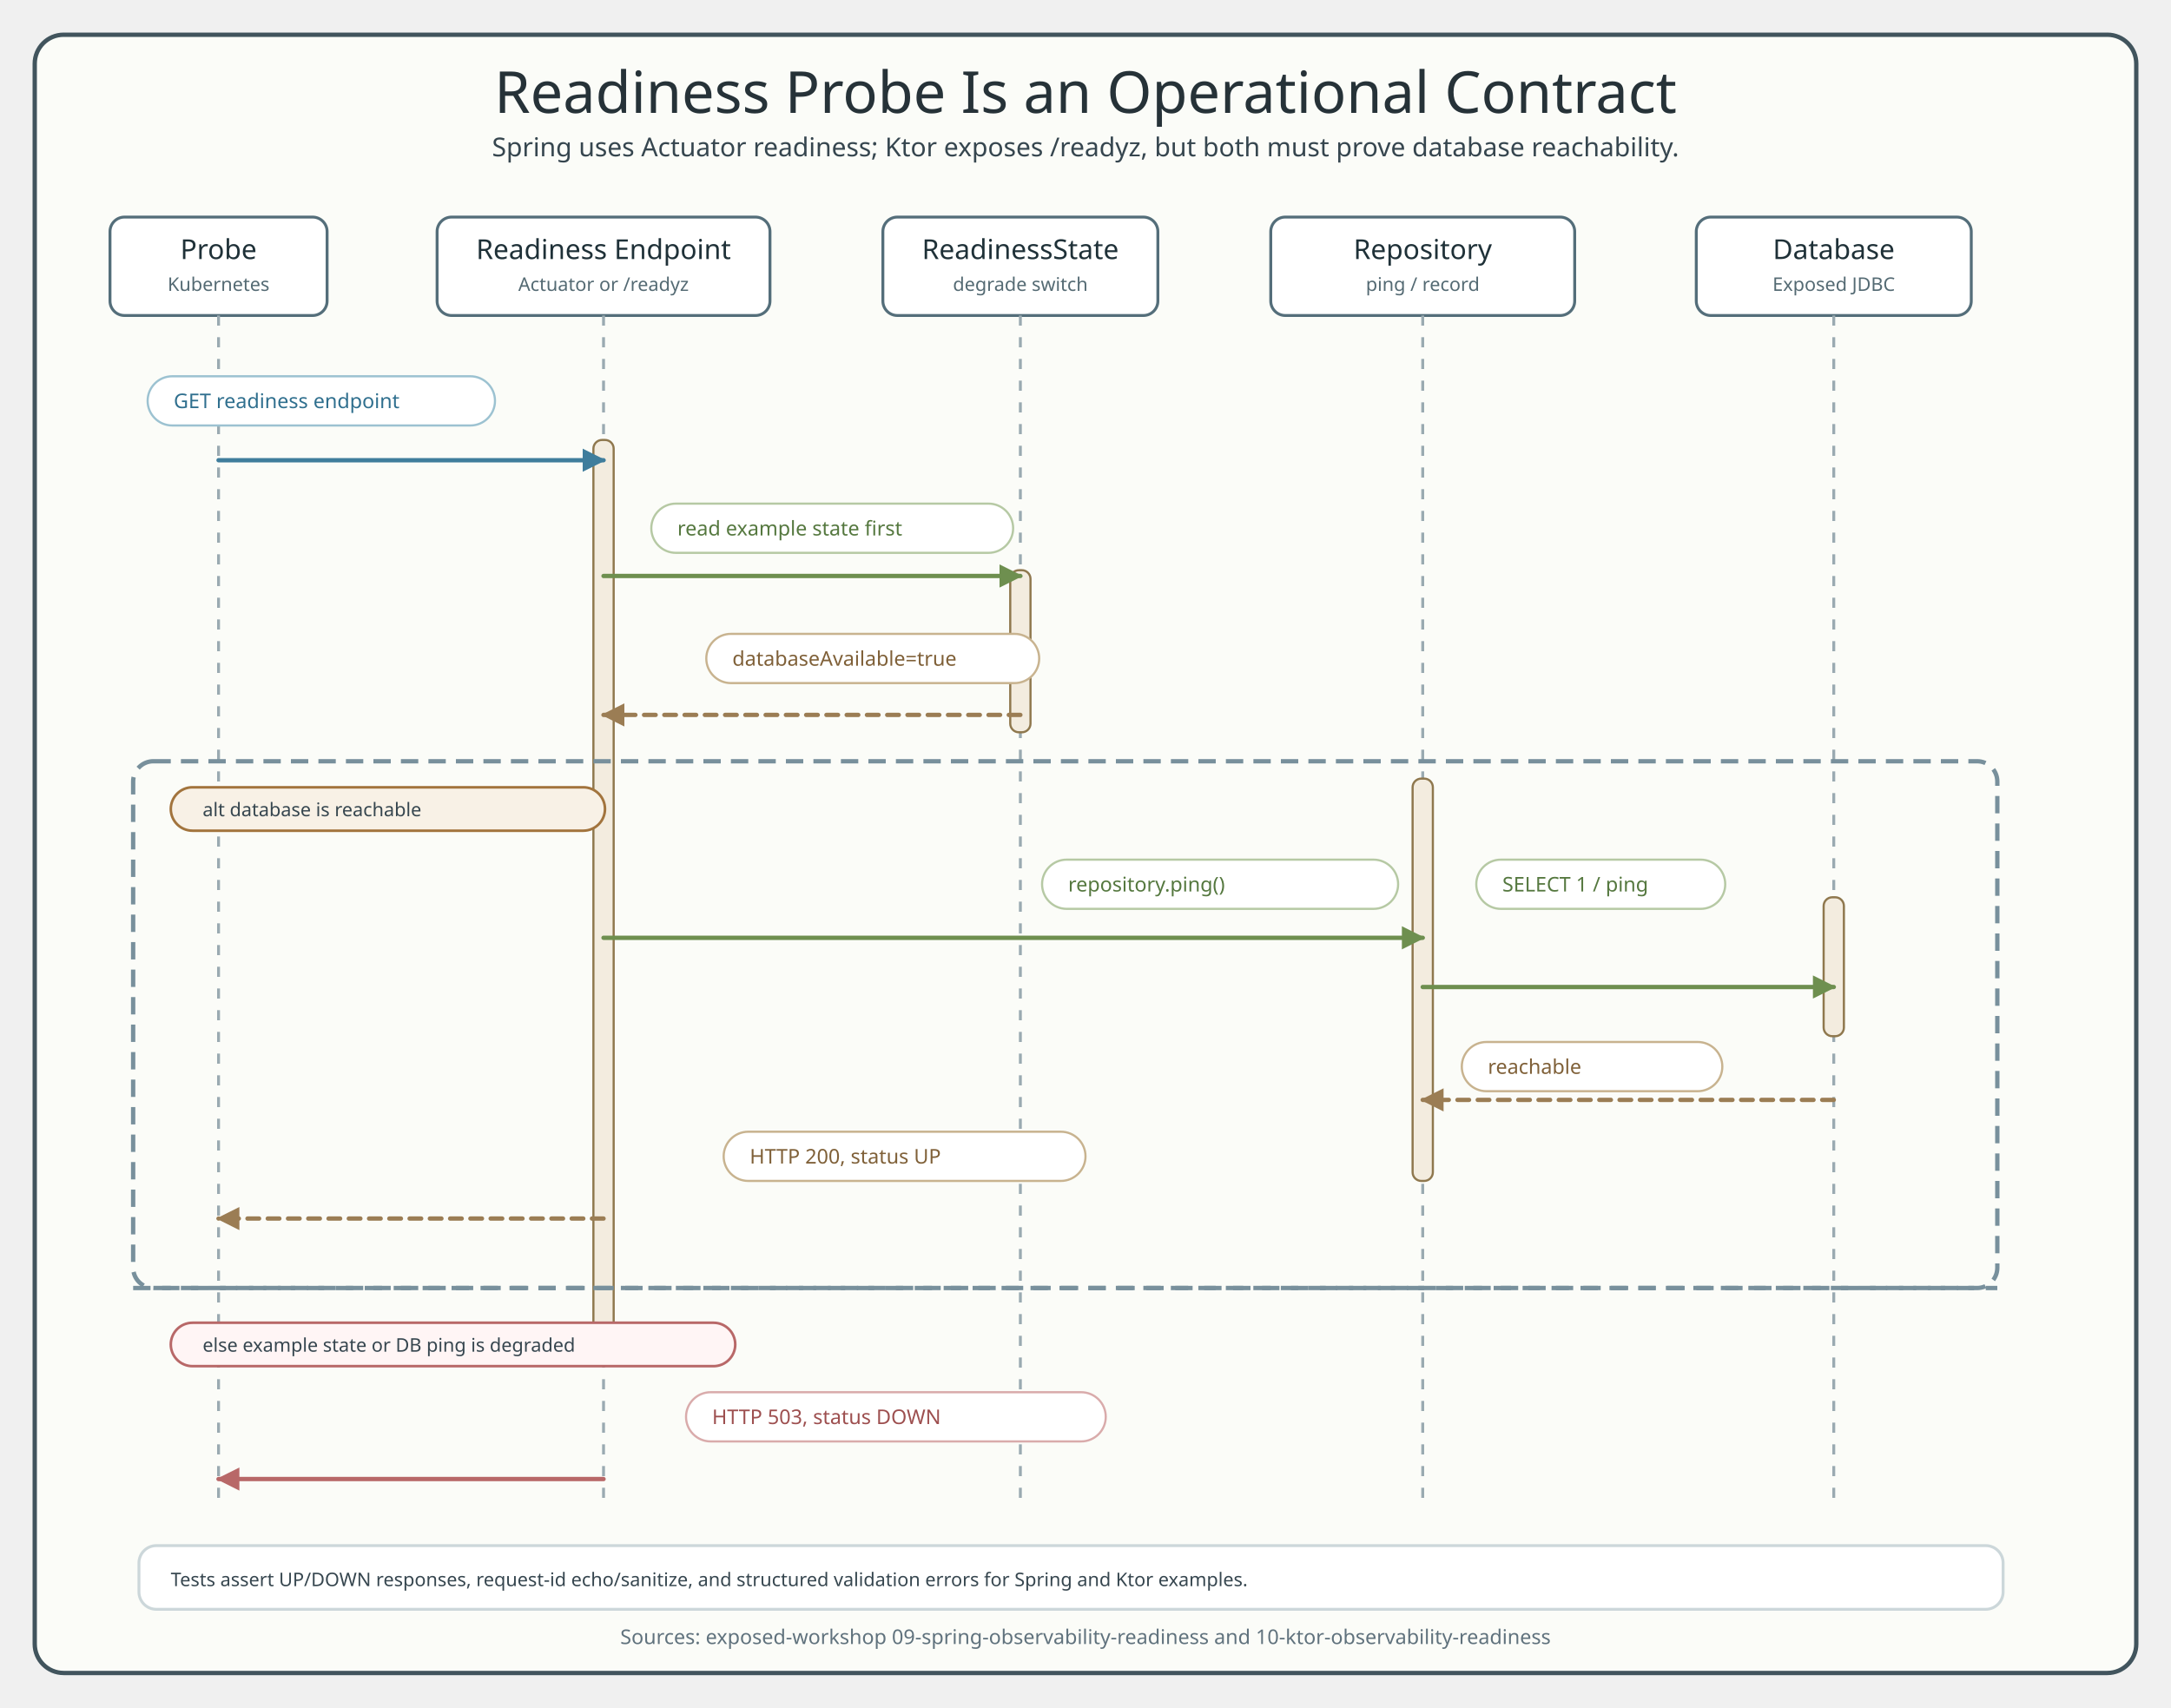
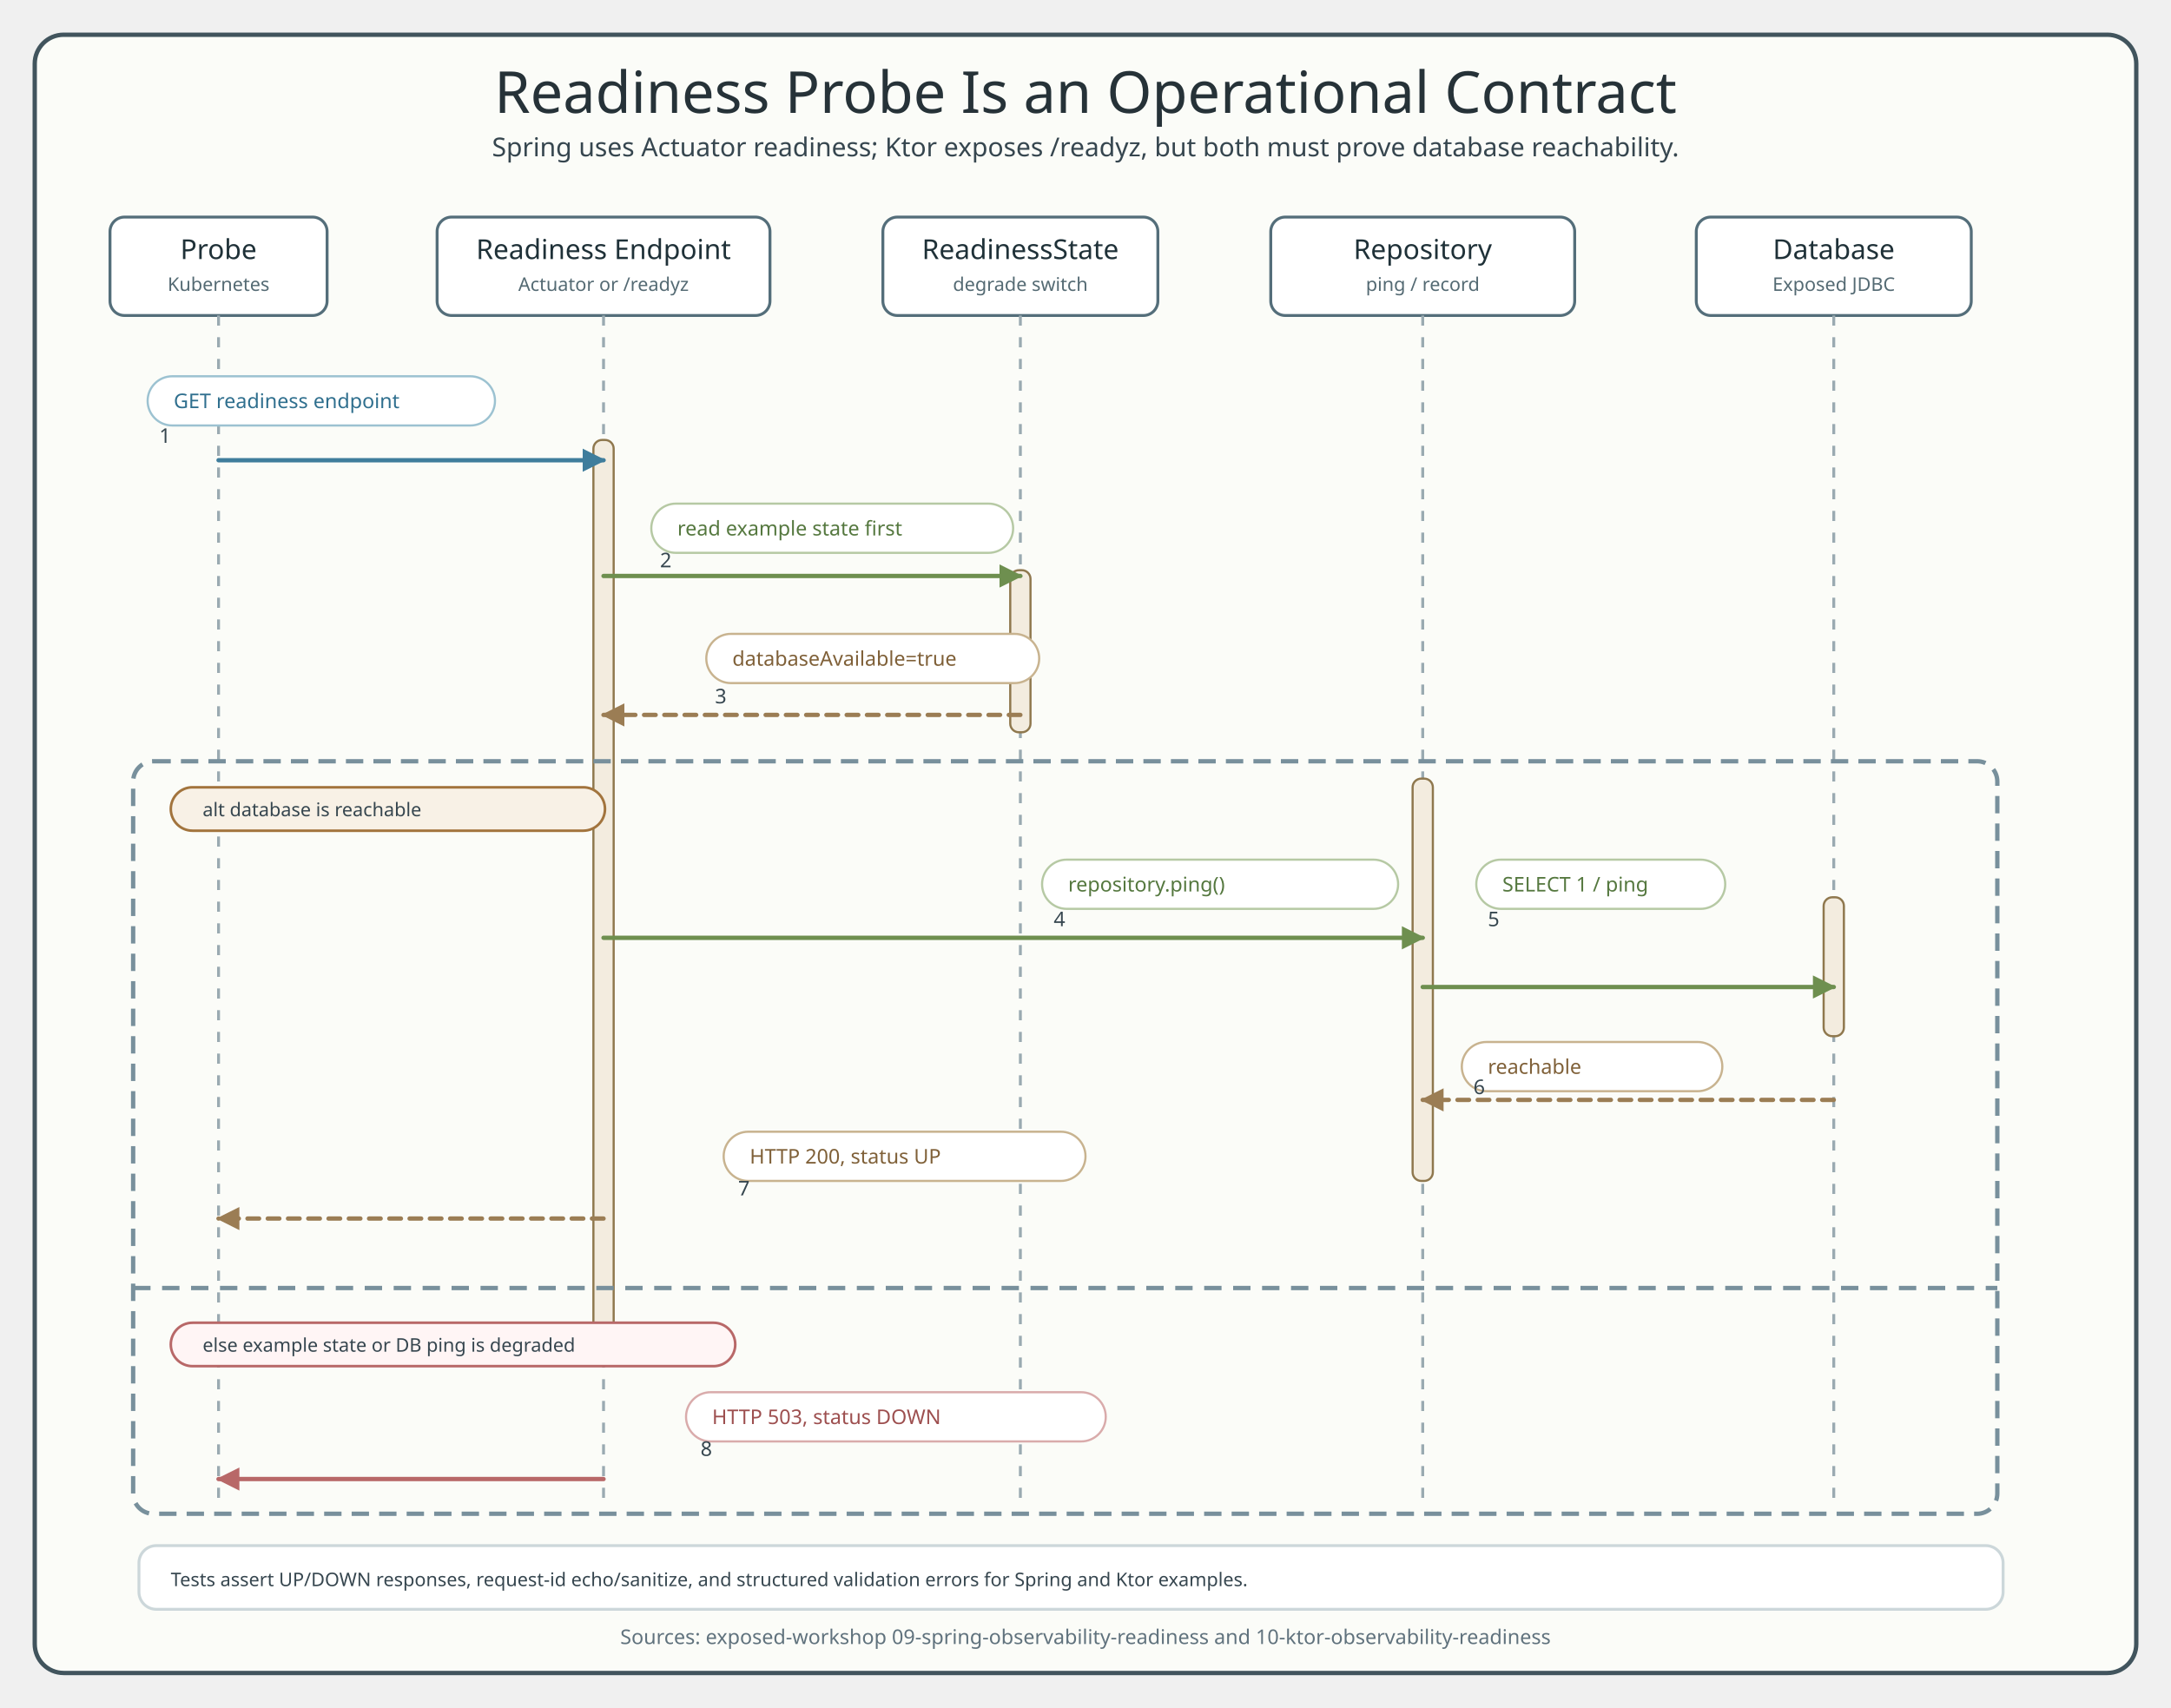
<svg xmlns="http://www.w3.org/2000/svg" width="1500" height="1180" viewBox="0 0 1500 1180" role="img" aria-labelledby="title desc">
  <defs>
    <style>
.title{font-family:"Architects Daughter";font-size:40px;fill:#263238}.subtitle,.msg,.note,.footer{font-family:"Comic Mono";fill:#36464f}.subtitle{font-size:18px}.participant{font-family:"Architects Daughter";font-size:19px;fill:#1f3138}.role{font-family:"Comic Mono";font-size:13px;fill:#546a73}.msg{font-size:14px}.note{font-size:13px}.footer{font-size:14px;fill:#60727d}.frame{fill:#fbfcf8;stroke:#41545d;stroke-width:3}.header{fill:#ffffff;stroke:#546e7a;stroke-width:2}.lifeline{stroke:#9aaab1;stroke-width:2;stroke-dasharray:7 8}.activation{fill:#f3ecdf;stroke:#8f784e;stroke-width:1.5}.call,.state,.return,.skip{fill:none;stroke-width:3;stroke-linecap:round;stroke-linejoin:round}.call{stroke:#3f7d9c}.state{stroke:#6e8f4f}.return{stroke:#9b7d54;stroke-dasharray:8 6}.skip{stroke:#b86868}.alt{fill:none;stroke:#78909c;stroke-width:3;stroke-dasharray:12 7}.branchDivider{stroke:#78909c;stroke-width:3;stroke-dasharray:12 8}.label{fill:#ffffff;stroke:#d7e0e4;stroke-width:1.5}.callLabel{stroke:#9cc2d1}.stateLabel{stroke:#b6c9a4}.returnLabel{stroke:#c8b38f}.skipLabel{stroke:#d9abab}.branchOk{fill:#f8f1e6;stroke:#a2743d;stroke-width:1.8}.branchSkip{fill:#fff5f5;stroke:#b86868;stroke-width:1.8}.callText{fill:#2f6f8e}.stateText{fill:#55783f}.returnText{fill:#7f6038}.skipText{fill:#9d4f4f}text{letter-spacing:0}</style>
    <marker id="arrowCall" viewBox="0 0 10 10" refX="9" refY="5" markerWidth="16" markerHeight="16" markerUnits="userSpaceOnUse" orient="auto">
      <path d="M 0 0 L 10 5 L 0 10 Z" fill="#3f7d9c" stroke="#3f7d9c" stroke-width="0" stroke-dasharray="none" style="stroke-dasharray:none!important" />
    </marker>
    <marker id="arrowState" viewBox="0 0 10 10" refX="9" refY="5" markerWidth="16" markerHeight="16" markerUnits="userSpaceOnUse" orient="auto">
      <path d="M 0 0 L 10 5 L 0 10 Z" fill="#6e8f4f" stroke="#6e8f4f" stroke-width="0" stroke-dasharray="none" style="stroke-dasharray:none!important" />
    </marker>
    <marker id="arrowReturn" viewBox="0 0 10 10" refX="9" refY="5" markerWidth="16" markerHeight="16" markerUnits="userSpaceOnUse" orient="auto">
      <path d="M 0 0 L 10 5 L 0 10 Z" fill="#9b7d54" stroke="#9b7d54" stroke-width="0" stroke-dasharray="none" style="stroke-dasharray:none!important" />
    </marker>
    <marker id="arrowSkip" viewBox="0 0 10 10" refX="9" refY="5" markerWidth="16" markerHeight="16" markerUnits="userSpaceOnUse" orient="auto">
      <path d="M 0 0 L 10 5 L 0 10 Z" fill="#b86868" stroke="#b86868" stroke-width="0" stroke-dasharray="none" style="stroke-dasharray:none!important" />
    </marker>
  </defs>
  <rect x="24" y="24" width="1452" height="1132" rx="20" class="frame" />
  <text x="750" y="78" text-anchor="middle" class="title">Readiness Probe Is an Operational Contract</text>
  <text x="750" y="108" text-anchor="middle" class="subtitle">Spring uses Actuator readiness; Ktor exposes /readyz, but both must prove database reachability.</text>
  <rect x="76" y="150" width="150" height="68" rx="10" class="header" />
  <text x="151" y="179" text-anchor="middle" class="participant">Probe</text>
  <text x="151" y="201" text-anchor="middle" class="role">Kubernetes</text>
  <rect x="302" y="150" width="230" height="68" rx="10" class="header" />
  <text x="417" y="179" text-anchor="middle" class="participant">Readiness Endpoint</text>
  <text x="417" y="201" text-anchor="middle" class="role">Actuator or /readyz</text>
  <rect x="610" y="150" width="190" height="68" rx="10" class="header" />
  <text x="705" y="179" text-anchor="middle" class="participant">ReadinessState</text>
  <text x="705" y="201" text-anchor="middle" class="role">degrade switch</text>
  <rect x="878" y="150" width="210" height="68" rx="10" class="header" />
  <text x="983" y="179" text-anchor="middle" class="participant">Repository</text>
  <text x="983" y="201" text-anchor="middle" class="role">ping / record</text>
  <rect x="1172" y="150" width="190" height="68" rx="10" class="header" />
  <text x="1267" y="179" text-anchor="middle" class="participant">Database</text>
  <text x="1267" y="201" text-anchor="middle" class="role">Exposed JDBC</text>
  <line x1="151" y1="218" x2="151" y2="1040" class="lifeline" />
  <line x1="417" y1="218" x2="417" y2="1040" class="lifeline" />
  <line x1="705" y1="218" x2="705" y2="1040" class="lifeline" />
  <line x1="983" y1="218" x2="983" y2="1040" class="lifeline" />
  <line x1="1267" y1="218" x2="1267" y2="1040" class="lifeline" />
  <rect x="410" y="304" width="14" height="632" rx="6" class="activation" />
  <rect x="698" y="394" width="14" height="112" rx="6" class="activation" />
  <rect x="976" y="538" width="14" height="278" rx="6" class="activation" />
  <rect x="1260" y="620" width="14" height="96" rx="6" class="activation" />
  <rect x="102" y="260" width="240" height="34" rx="17" class="label callLabel" />
  <text x="120" y="282" class="msg callText">GET readiness endpoint</text>
  <path data-connector="probe-to-endpoint" d="M 151 318 L 417 318" class="call" marker-end="url(#arrowCall)" />
  <rect x="450" y="348" width="250" height="34" rx="17" class="label stateLabel" />
  <text x="468" y="370" class="msg stateText">read example state first</text>
  <path data-connector="endpoint-to-state" d="M 417 398 L 705 398" class="state" marker-end="url(#arrowState)" />
  <rect x="488" y="438" width="230" height="34" rx="17" class="label returnLabel" />
  <text x="506" y="460" class="msg returnText">databaseAvailable=true</text>
  <path data-connector="state-to-endpoint-ok" d="M 705 494 L 417 494" class="return" marker-end="url(#arrowReturn)" />
-   <rect x="92" y="526" width="1288" height="364" rx="14" class="alt" />
+   <rect x="92" y="526" width="1288" height="520" rx="14" class="alt" />
  <rect x="118" y="544" width="300" height="30" rx="15" class="branchOk" />
  <text x="140" y="564" class="note">alt database is reachable</text>
  <rect x="720" y="594" width="246" height="34" rx="17" class="label stateLabel" />
  <text x="738" y="616" class="msg stateText">repository.ping()</text>
  <path data-connector="endpoint-to-repository-ping" d="M 417 648 L 983 648" class="state" marker-end="url(#arrowState)" />
  <rect x="1020" y="594" width="172" height="34" rx="17" class="label stateLabel" />
  <text x="1038" y="616" class="msg stateText">SELECT 1 / ping</text>
  <path data-connector="repository-to-database-ping" d="M 983 682 L 1267 682" class="state" marker-end="url(#arrowState)" />
  <rect x="1010" y="720" width="180" height="34" rx="17" class="label returnLabel" />
  <text x="1028" y="742" class="msg returnText">reachable</text>
  <path data-connector="database-to-repository-up" d="M 1267 760 L 983 760" class="return" marker-end="url(#arrowReturn)" />
  <rect x="500" y="782" width="250" height="34" rx="17" class="label returnLabel" />
  <text x="518" y="804" class="msg returnText">HTTP 200, status UP</text>
  <path data-connector="endpoint-to-probe-up" d="M 417 842 L 151 842" class="return" marker-end="url(#arrowReturn)" />
  <line x1="92" y1="890" x2="1380" y2="890" class="branchDivider" />
  <rect x="118" y="914" width="390" height="30" rx="15" class="branchSkip" />
  <text x="140" y="934" class="note">else example state or DB ping is degraded</text>
  <rect x="474" y="962" width="290" height="34" rx="17" class="label skipLabel" />
  <text x="492" y="984" class="msg skipText">HTTP 503, status DOWN</text>
  <path data-connector="endpoint-to-probe-down" d="M 417 1022 L 151 1022" class="skip" marker-end="url(#arrowSkip)" />
  <rect x="96" y="1068" width="1288" height="44" rx="12" fill="#ffffff" stroke="#ccd7da" stroke-width="2" />
  <text x="118" y="1096" class="note">Tests assert UP/DOWN responses, request-id echo/sanitize, and structured validation errors for Spring and Ktor examples.</text>
  <text x="750" y="1136" text-anchor="middle" class="footer">Sources: exposed-workshop 09-spring-observability-readiness and 10-ktor-observability-readiness</text>
+   <g id="visible-message-numbers">
+     <text class="msg num" x="110" y="306">1</text>
+     <text class="msg num" x="456" y="392">2</text>
+     <text class="msg num" x="494" y="486">3</text>
+     <text class="msg num" x="728" y="640">4</text>
+     <text class="msg num" x="1028" y="640">5</text>
+     <text class="msg num" x="1018" y="756">6</text>
+     <text class="msg num" x="510" y="826">7</text>
+     <text class="msg num" x="484" y="1006">8</text>
+   </g>
</svg>
